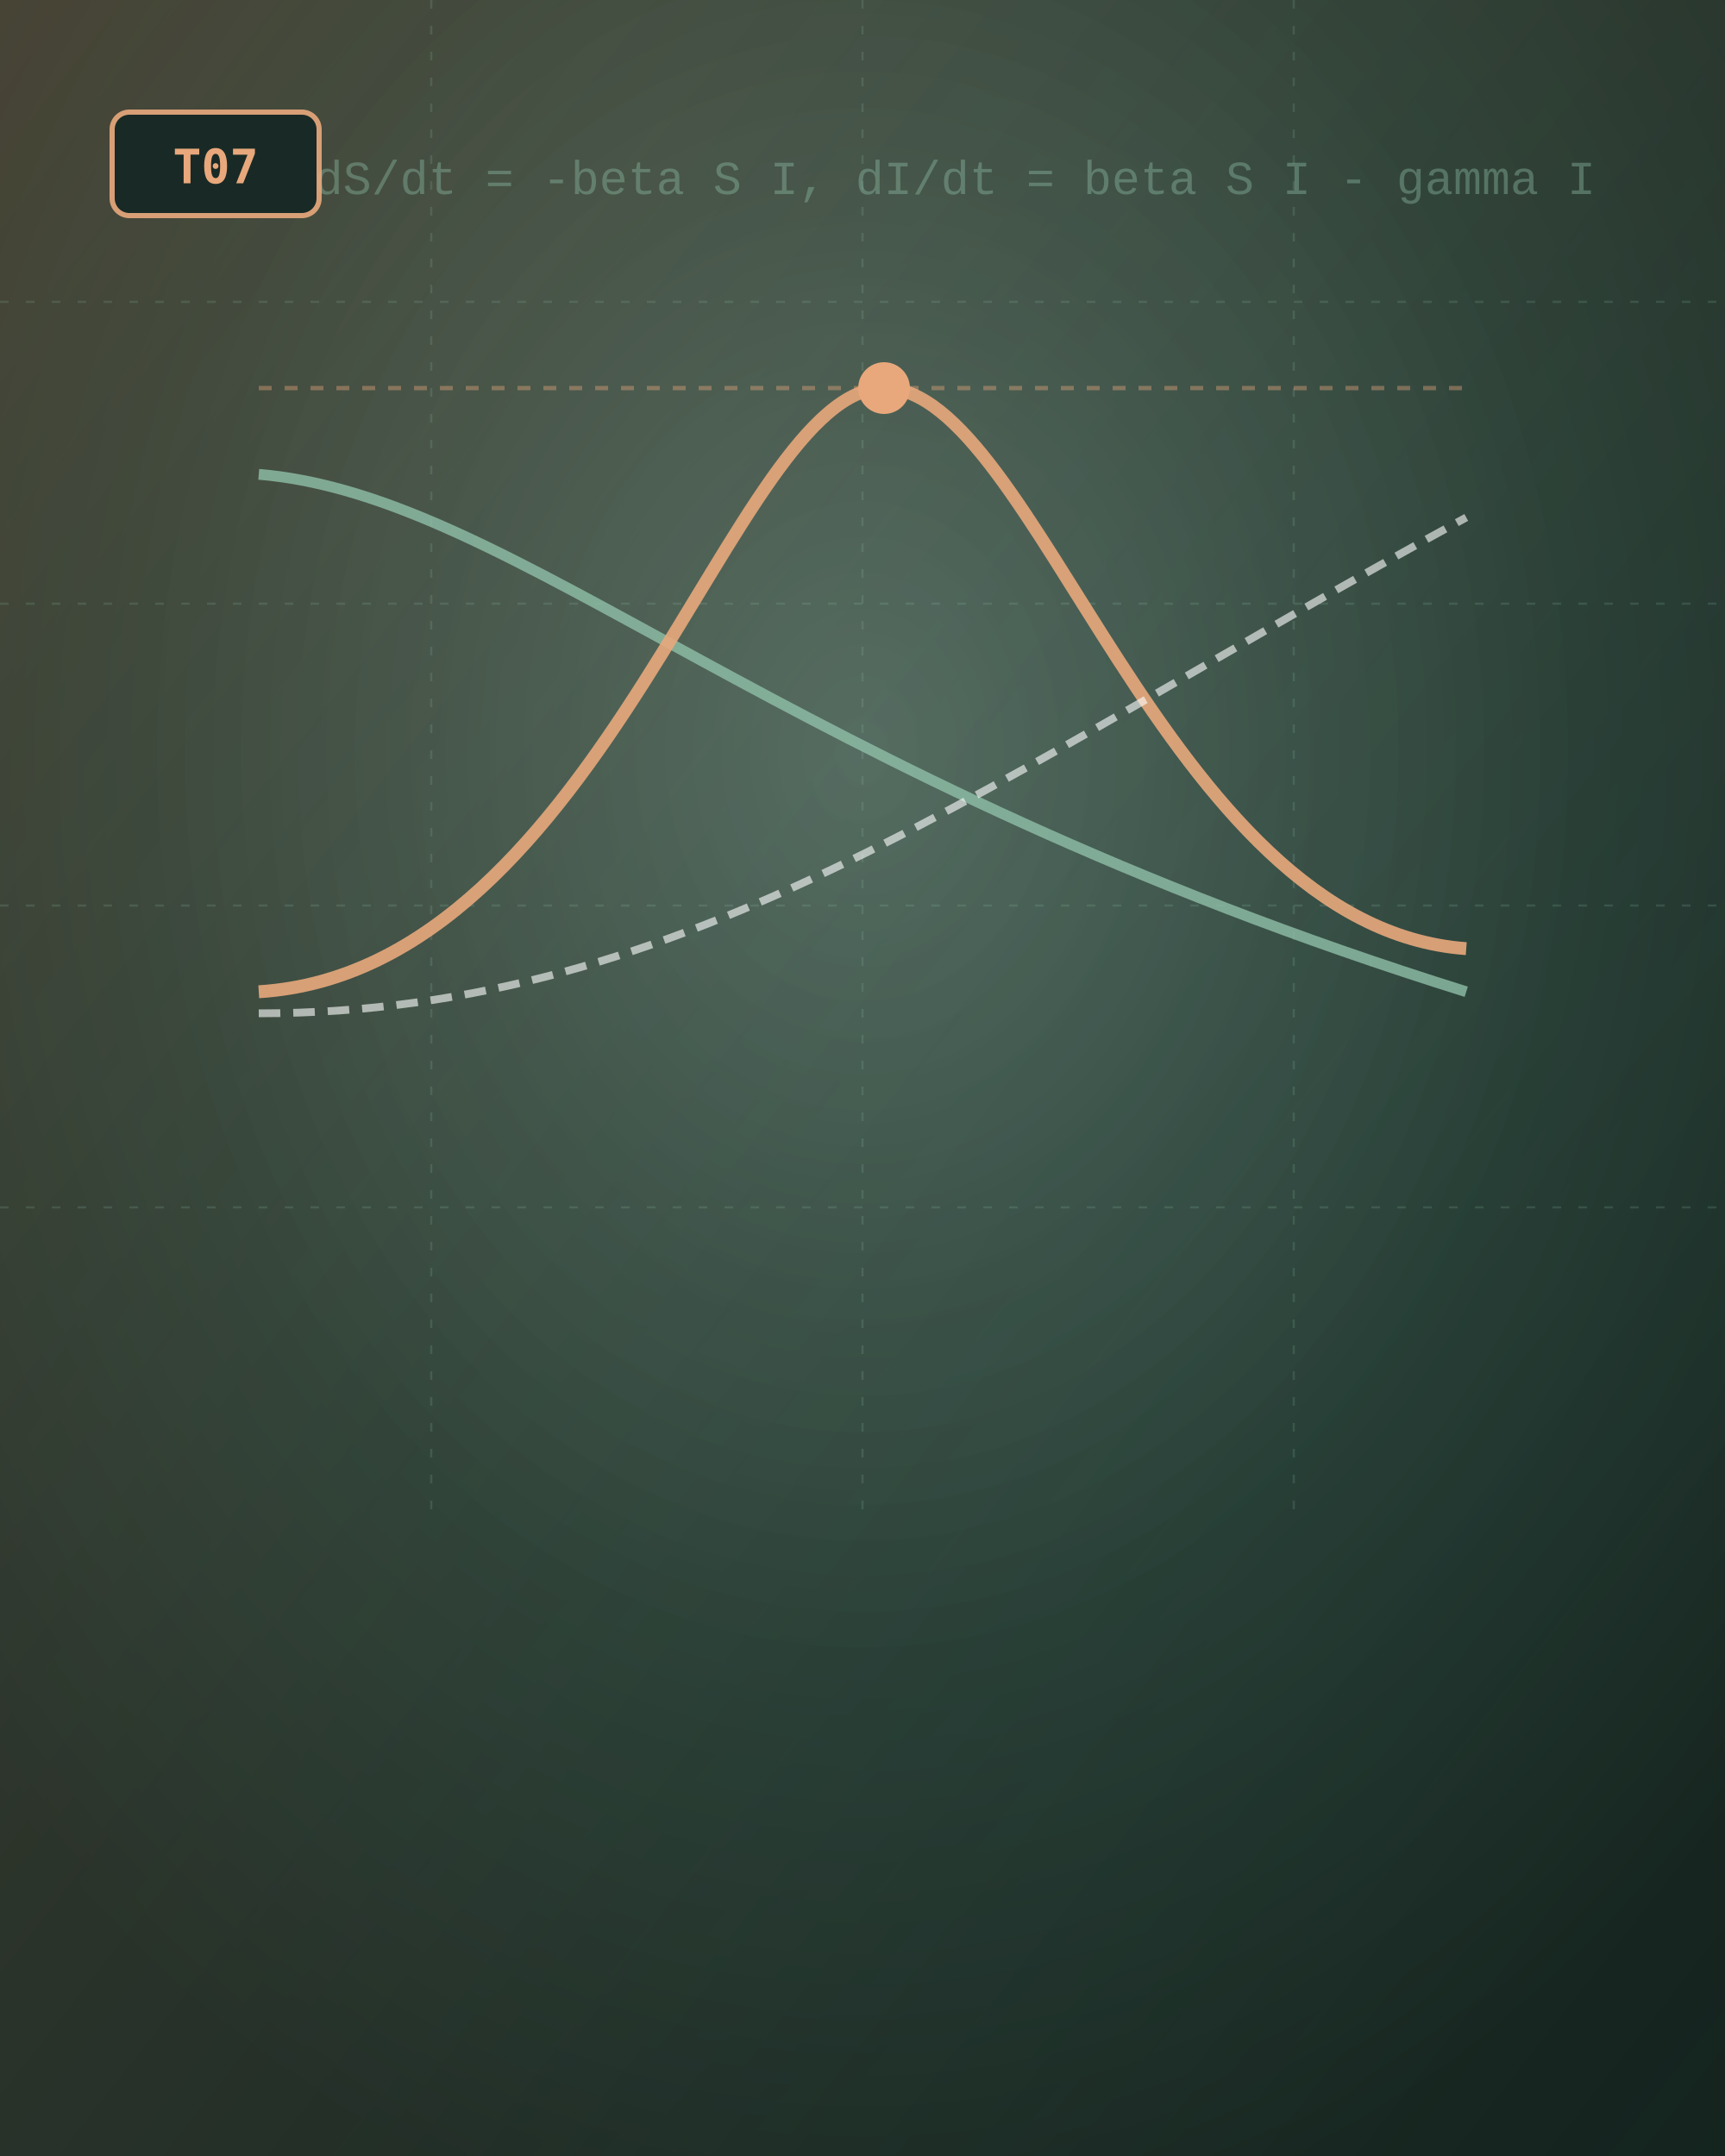
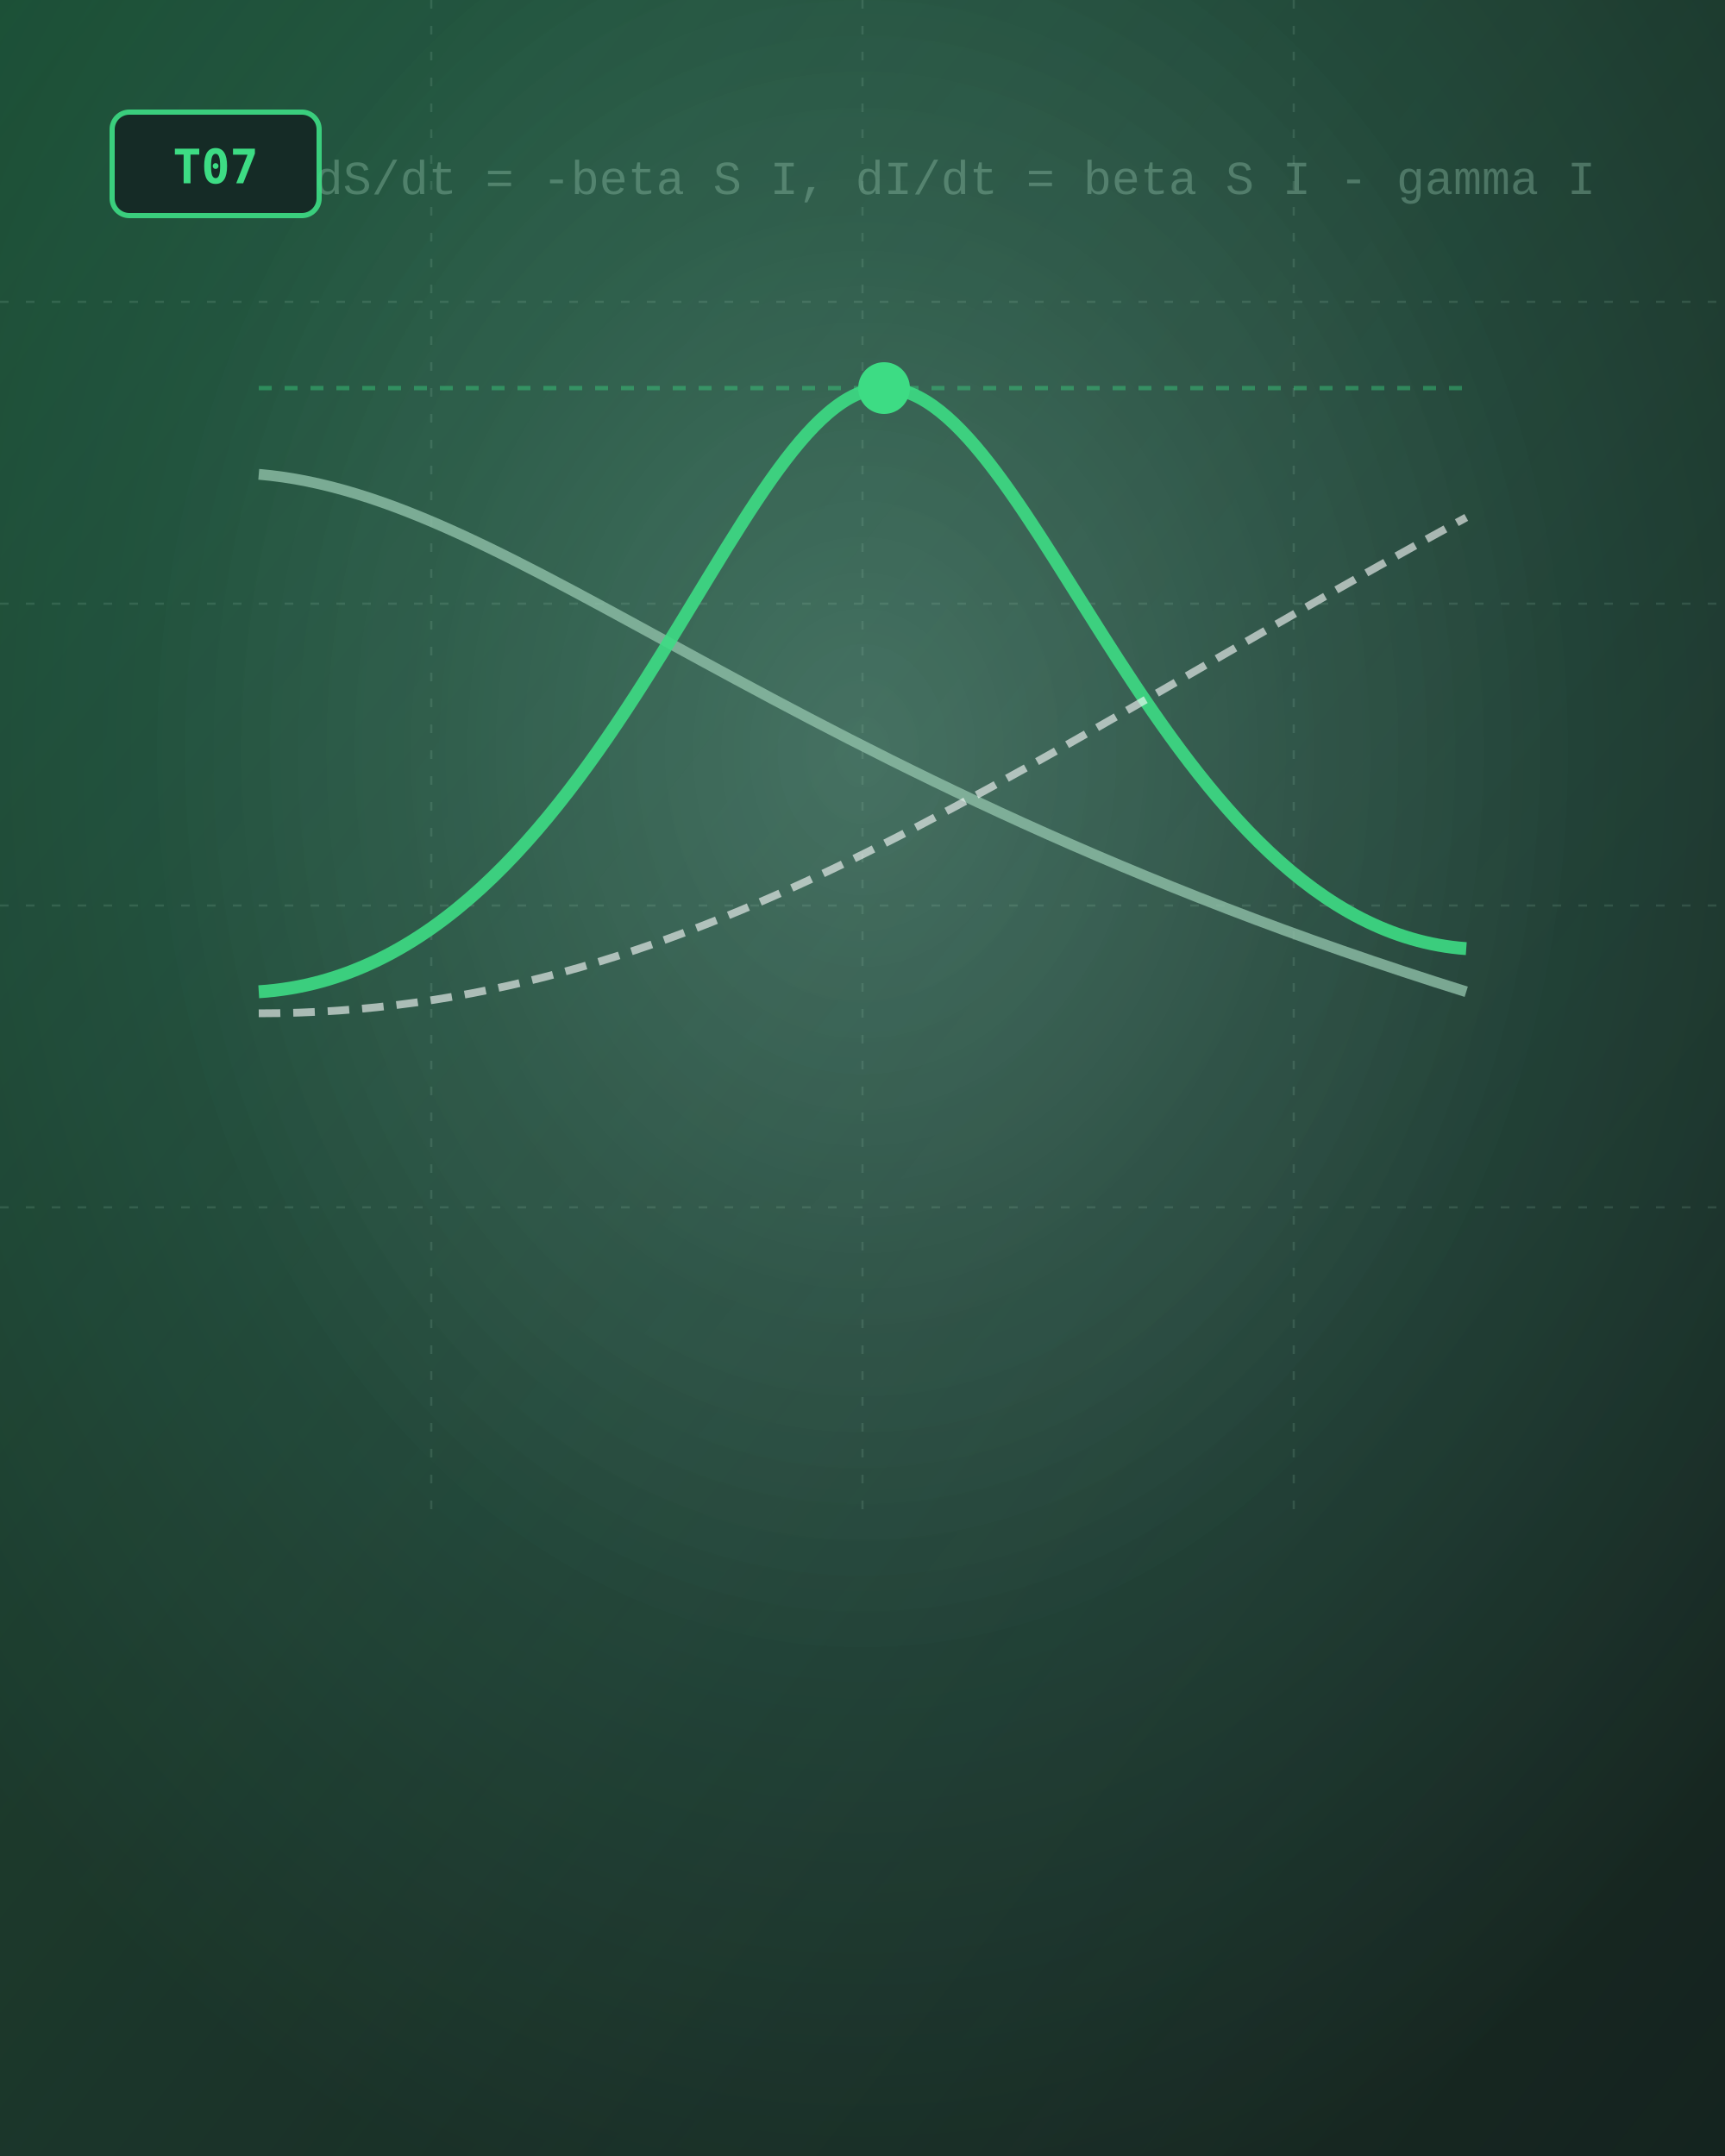
<svg xmlns="http://www.w3.org/2000/svg" width="400" height="500" viewBox="0 0 400 500" fill="none">
  <defs>
    <radialGradient id="bgGrad7" cx="50%" cy="35%" r="70%">
      <stop offset="0%" stop-color="#2C4E47" stop-opacity="0.9" />
      <stop offset="60%" stop-color="#172F29" stop-opacity="1" />
      <stop offset="100%" stop-color="#0E1B17" stop-opacity="1" />
    </radialGradient>
    <linearGradient id="glowGrad7" x1="0%" y1="0%" x2="100%" y2="100%">
-       <stop offset="0%" stop-color="#E8A87C" stop-opacity="0.25" />
+       <stop offset="0%" stop-color="#3ddc84" stop-opacity="0.25" />
      <stop offset="100%" stop-color="#8FBFA8" stop-opacity="0.05" />
    </linearGradient>
  </defs>
  <rect width="400" height="500" fill="url(#bgGrad7)" />
  <rect width="400" height="500" fill="url(#glowGrad7)" />
  <g stroke="#8FBFA8" stroke-width="0.5" stroke-dasharray="2 4" opacity="0.18">
    <line x1="0" y1="70" x2="400" y2="70" />
    <line x1="0" y1="140" x2="400" y2="140" />
    <line x1="0" y1="210" x2="400" y2="210" />
    <line x1="0" y1="280" x2="400" y2="280" />
    <line x1="100" y1="0" x2="100" y2="350" />
    <line x1="200" y1="0" x2="200" y2="350" />
    <line x1="300" y1="0" x2="300" y2="350" />
  </g>
  <text x="370" y="45" font-family="'JetBrains Mono', 'Courier New', monospace" font-size="11" fill="#8FBFA8" opacity="0.4" text-anchor="end">dS/dt = -beta S I, dI/dt = beta S I - gamma I</text>
  <g transform="translate(26, 26)">
-     <rect width="48" height="24" rx="4" fill="#142723" stroke="#E8A87C" stroke-width="1.2" opacity="0.9" />
-     <text x="24" y="16.5" font-family="'JetBrains Mono', monospace" font-size="11" font-weight="bold" fill="#E8A87C" text-anchor="middle">T07</text>
+     <rect width="48" height="24" rx="4" fill="#142723" stroke="#3ddc84" stroke-width="1.2" opacity="0.9" />
+     <text x="24" y="16.5" font-family="'JetBrains Mono', monospace" font-size="11" font-weight="bold" fill="#3ddc84" text-anchor="middle">T07</text>
  </g>
  <g>
    <path d="M 60 110 C 120 115, 180 180, 340 230" fill="none" stroke="#8FBFA8" stroke-width="2.5" opacity="0.8" />
-     <path d="M 60 230 C 140 225, 170 90, 205 90 C 240 90, 270 215, 340 220" fill="none" stroke="#E8A87C" stroke-width="3" opacity="0.9" />
+     <path d="M 60 230 C 140 225, 170 90, 205 90 C 240 90, 270 215, 340 220" fill="none" stroke="#3ddc84" stroke-width="3" opacity="0.9" />
    <path d="M 60 235 C 160 235, 230 180, 340 120" fill="none" stroke="#ffffff" stroke-width="1.8" stroke-dasharray="5 3" opacity="0.6" />
-     <line x1="60" y1="90" x2="340" y2="90" stroke="#E8A87C" stroke-width="1" stroke-dasharray="3 3" opacity="0.4" />
-     <circle cx="205" cy="90" r="6" fill="#E8A87C" />
+     <line x1="60" y1="90" x2="340" y2="90" stroke="#3ddc84" stroke-width="1" stroke-dasharray="3 3" opacity="0.4" />
+     <circle cx="205" cy="90" r="6" fill="#3ddc84" />
  </g>
</svg>
